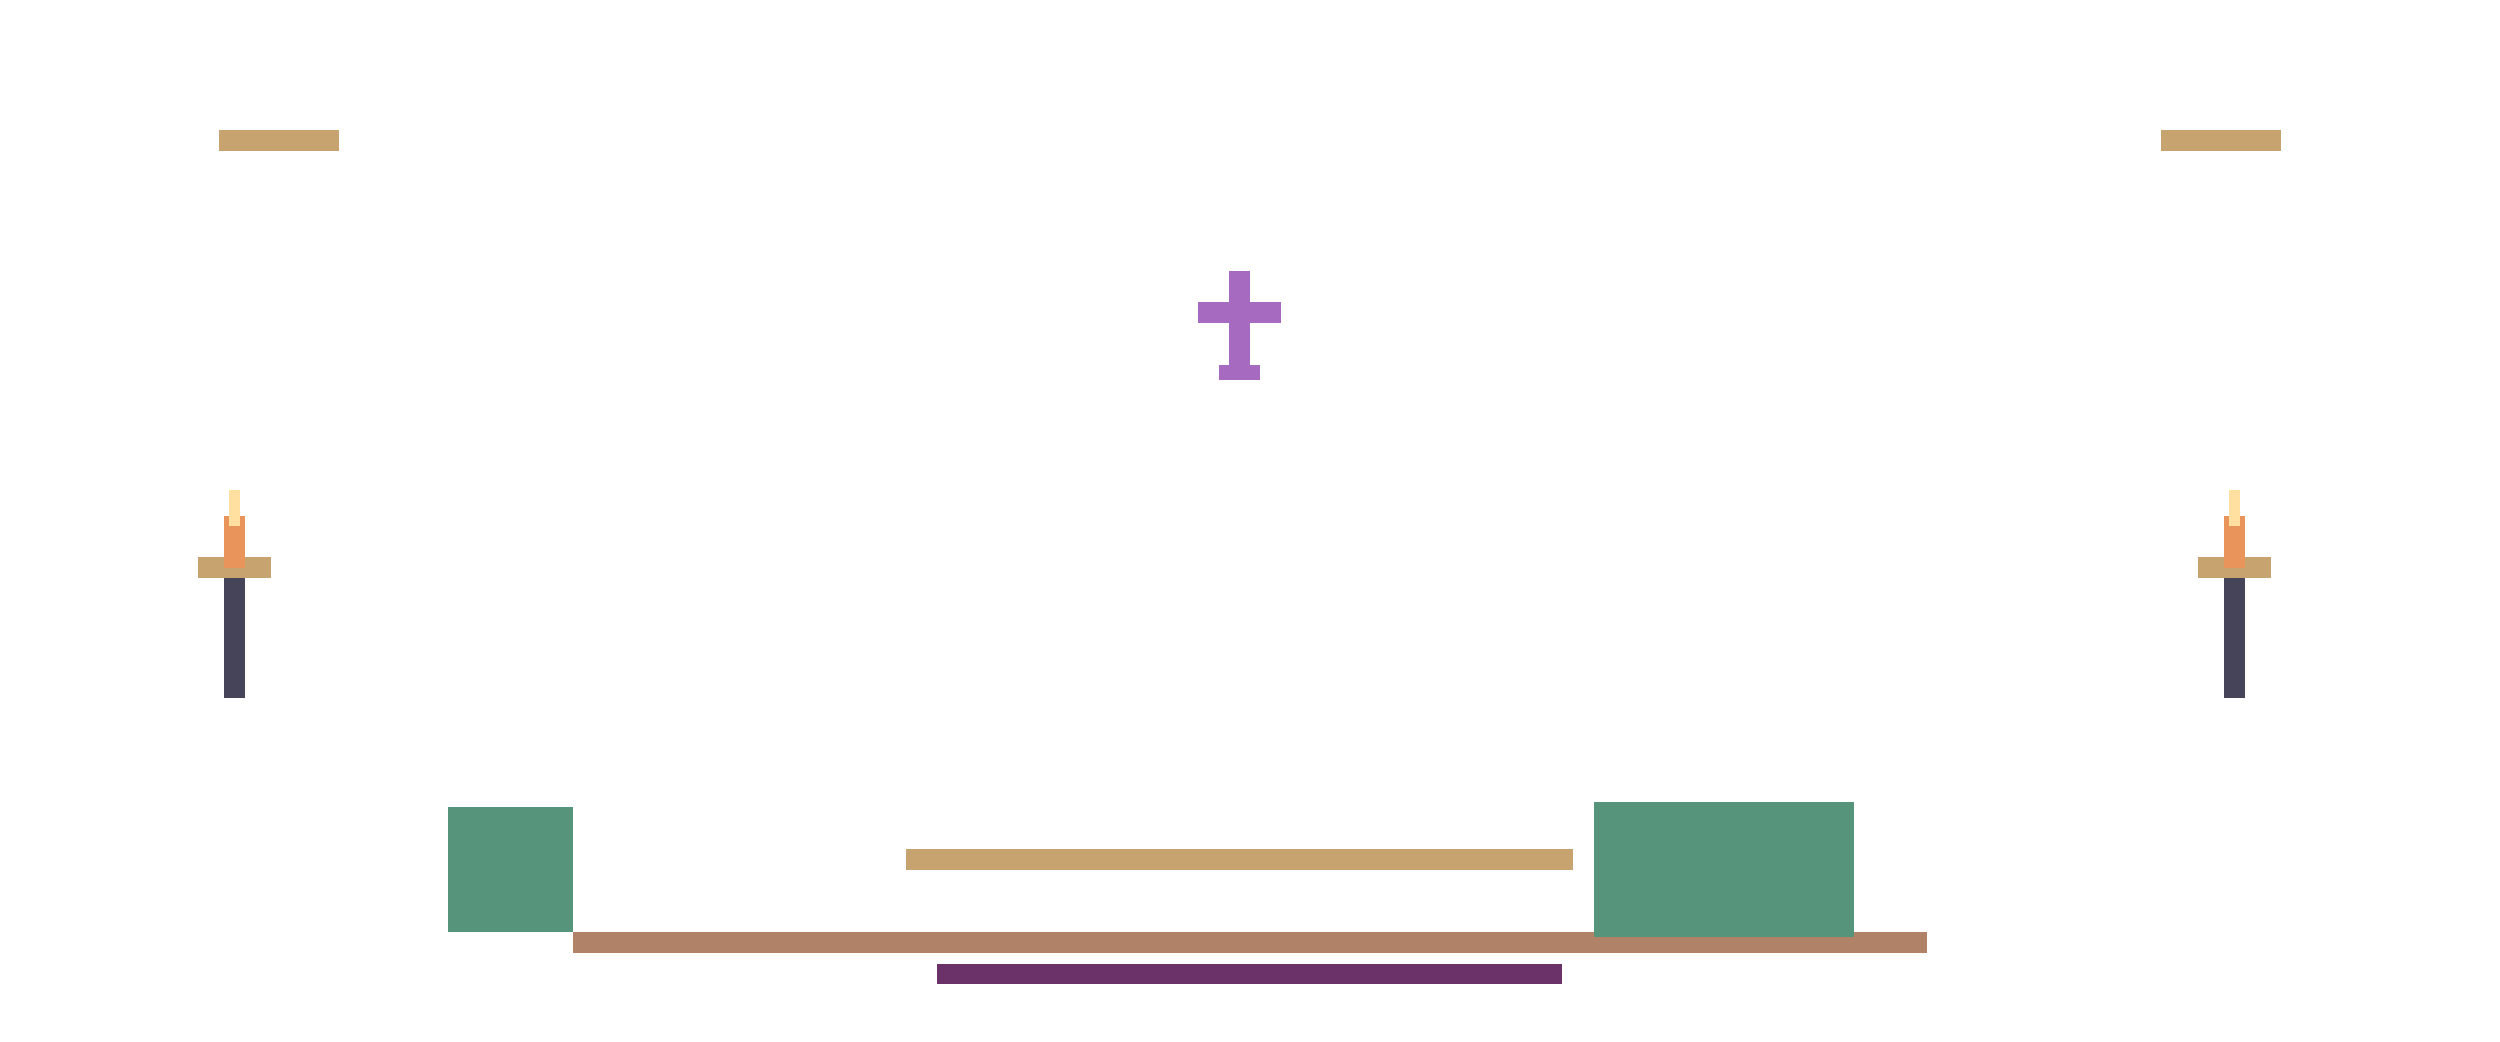
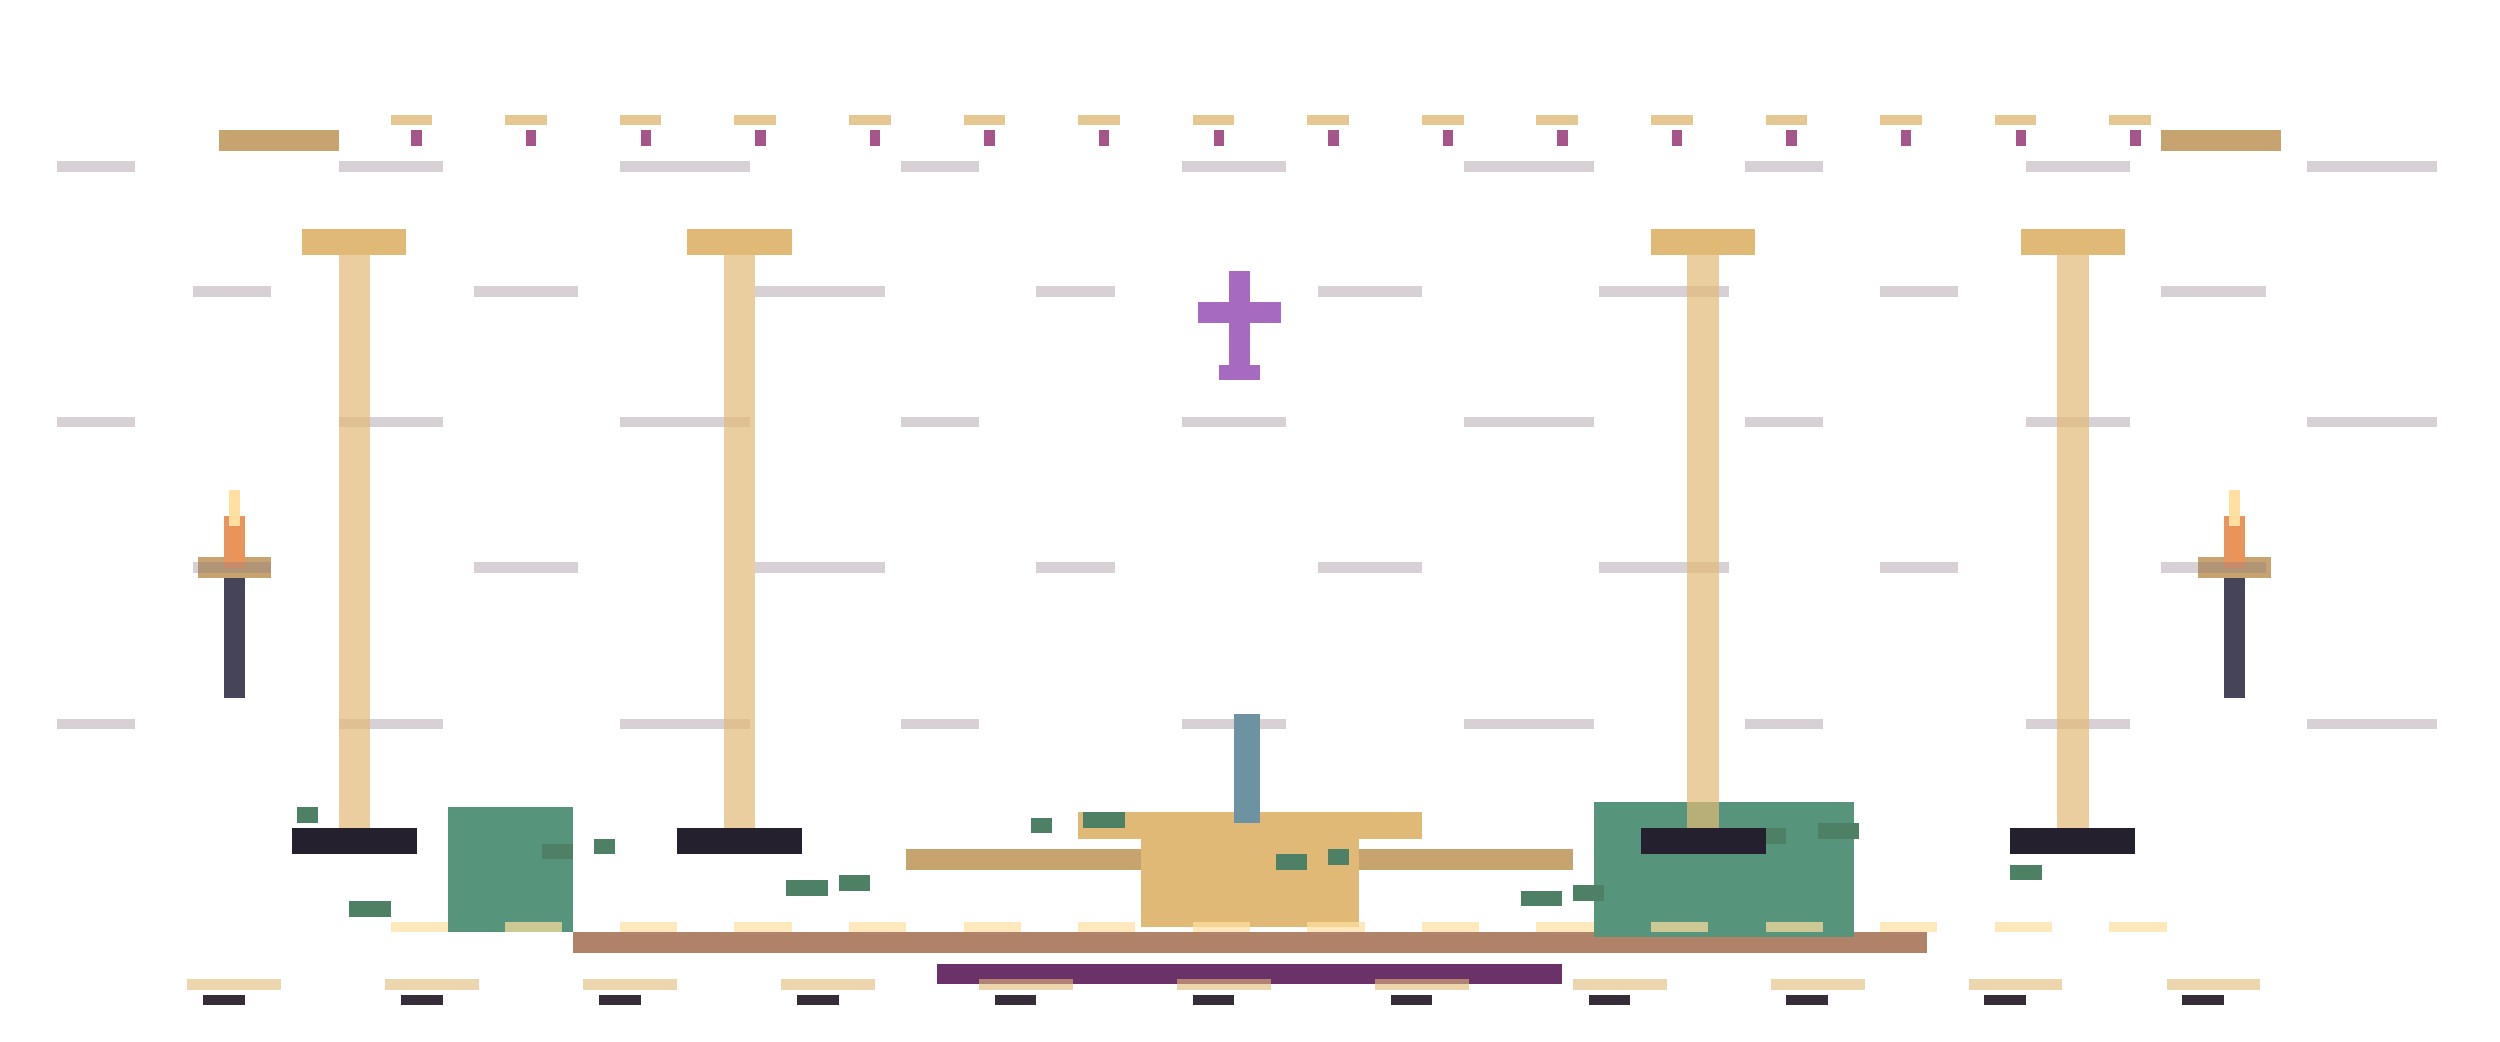
<svg xmlns="http://www.w3.org/2000/svg" viewBox="0 0 480 200" shape-rendering="crispEdges">
  <path d="M42 25h23v4H42zM415 25h23v4h-23z" fill="#c7a46f" />
  <rect x="110" y="179" width="260" height="4" fill="#b08267" />
  <rect x="180" y="185" width="120" height="4" fill="#6b326a" />
  <path d="M86 155h24v24H86zM306 154h50v26h-50z" fill="#56947b" />
  <rect x="174" y="163" width="128" height="4" fill="#c7a46f" />
  <rect x="236" y="52" width="4" height="18" fill="#a66bc0" />
  <rect x="230" y="58" width="16" height="4" fill="#a66bc0" />
  <rect x="234" y="70" width="8" height="3" fill="#a66bc0" />
  <rect x="43" y="107" width="4" height="27" fill="#454459" />
  <rect x="38" y="107" width="14" height="4" fill="#c7a46f" />
  <rect x="43" y="99" width="4" height="10" fill="#e9945b" />
  <rect x="44" y="94" width="2" height="7" fill="#ffe0a0" />
  <rect x="427" y="107" width="4" height="27" fill="#454459" />
  <rect x="422" y="107" width="14" height="4" fill="#c7a46f" />
  <rect x="427" y="99" width="4" height="10" fill="#e9945b" />
  <rect x="428" y="94" width="2" height="7" fill="#ffe0a0" />
+   <rect x="11" y="31" width="15" height="2" fill="#8b7583" opacity=".34" />
+   <rect x="65" y="31" width="20" height="2" fill="#8b7583" opacity=".34" />
+   <rect x="119" y="31" width="25" height="2" fill="#8b7583" opacity=".34" />
+   <rect x="173" y="31" width="15" height="2" fill="#8b7583" opacity=".34" />
+   <rect x="227" y="31" width="20" height="2" fill="#8b7583" opacity=".34" />
+   <rect x="281" y="31" width="25" height="2" fill="#8b7583" opacity=".34" />
+   <rect x="335" y="31" width="15" height="2" fill="#8b7583" opacity=".34" />
+   <rect x="389" y="31" width="20" height="2" fill="#8b7583" opacity=".34" />
+   <rect x="443" y="31" width="25" height="2" fill="#8b7583" opacity=".34" />
+   <rect x="37" y="55" width="15" height="2" fill="#8b7583" opacity=".34" />
+   <rect x="91" y="55" width="20" height="2" fill="#8b7583" opacity=".34" />
+   <rect x="145" y="55" width="25" height="2" fill="#8b7583" opacity=".34" />
+   <rect x="199" y="55" width="15" height="2" fill="#8b7583" opacity=".34" />
+   <rect x="253" y="55" width="20" height="2" fill="#8b7583" opacity=".34" />
+   <rect x="307" y="55" width="25" height="2" fill="#8b7583" opacity=".34" />
+   <rect x="361" y="55" width="15" height="2" fill="#8b7583" opacity=".34" />
+   <rect x="415" y="55" width="20" height="2" fill="#8b7583" opacity=".34" />
+   <rect x="11" y="80" width="15" height="2" fill="#8b7583" opacity=".34" />
+   <rect x="65" y="80" width="20" height="2" fill="#8b7583" opacity=".34" />
+   <rect x="119" y="80" width="25" height="2" fill="#8b7583" opacity=".34" />
+   <rect x="173" y="80" width="15" height="2" fill="#8b7583" opacity=".34" />
+   <rect x="227" y="80" width="20" height="2" fill="#8b7583" opacity=".34" />
+   <rect x="281" y="80" width="25" height="2" fill="#8b7583" opacity=".34" />
+   <rect x="335" y="80" width="15" height="2" fill="#8b7583" opacity=".34" />
+   <rect x="389" y="80" width="20" height="2" fill="#8b7583" opacity=".34" />
+   <rect x="443" y="80" width="25" height="2" fill="#8b7583" opacity=".34" />
+   <rect x="37" y="108" width="15" height="2" fill="#8b7583" opacity=".34" />
+   <rect x="91" y="108" width="20" height="2" fill="#8b7583" opacity=".34" />
+   <rect x="145" y="108" width="25" height="2" fill="#8b7583" opacity=".34" />
+   <rect x="199" y="108" width="15" height="2" fill="#8b7583" opacity=".34" />
+   <rect x="253" y="108" width="20" height="2" fill="#8b7583" opacity=".34" />
+   <rect x="307" y="108" width="25" height="2" fill="#8b7583" opacity=".34" />
+   <rect x="361" y="108" width="15" height="2" fill="#8b7583" opacity=".34" />
+   <rect x="415" y="108" width="20" height="2" fill="#8b7583" opacity=".34" />
+   <rect x="11" y="138" width="15" height="2" fill="#8b7583" opacity=".34" />
+   <rect x="65" y="138" width="20" height="2" fill="#8b7583" opacity=".34" />
+   <rect x="119" y="138" width="25" height="2" fill="#8b7583" opacity=".34" />
+   <rect x="173" y="138" width="15" height="2" fill="#8b7583" opacity=".34" />
+   <rect x="227" y="138" width="20" height="2" fill="#8b7583" opacity=".34" />
+   <rect x="281" y="138" width="25" height="2" fill="#8b7583" opacity=".34" />
+   <rect x="335" y="138" width="15" height="2" fill="#8b7583" opacity=".34" />
+   <rect x="389" y="138" width="20" height="2" fill="#8b7583" opacity=".34" />
+   <rect x="443" y="138" width="25" height="2" fill="#8b7583" opacity=".34" />
+   <rect x="36" y="188" width="18" height="2" fill="#e1b976" opacity=".6" />
+   <rect x="39" y="191" width="8" height="2" fill="#372c39" />
+   <rect x="74" y="188" width="18" height="2" fill="#e1b976" opacity=".6" />
+   <rect x="77" y="191" width="8" height="2" fill="#372c39" />
+   <rect x="112" y="188" width="18" height="2" fill="#e1b976" opacity=".6" />
+   <rect x="115" y="191" width="8" height="2" fill="#372c39" />
+   <rect x="150" y="188" width="18" height="2" fill="#e1b976" opacity=".6" />
+   <rect x="153" y="191" width="8" height="2" fill="#372c39" />
+   <rect x="188" y="188" width="18" height="2" fill="#e1b976" opacity=".6" />
+   <rect x="191" y="191" width="8" height="2" fill="#372c39" />
+   <rect x="226" y="188" width="18" height="2" fill="#e1b976" opacity=".6" />
+   <rect x="229" y="191" width="8" height="2" fill="#372c39" />
+   <rect x="264" y="188" width="18" height="2" fill="#e1b976" opacity=".6" />
+   <rect x="267" y="191" width="8" height="2" fill="#372c39" />
+   <rect x="302" y="188" width="18" height="2" fill="#e1b976" opacity=".6" />
+   <rect x="305" y="191" width="8" height="2" fill="#372c39" />
+   <rect x="340" y="188" width="18" height="2" fill="#e1b976" opacity=".6" />
+   <rect x="343" y="191" width="8" height="2" fill="#372c39" />
+   <rect x="378" y="188" width="18" height="2" fill="#e1b976" opacity=".6" />
+   <rect x="381" y="191" width="8" height="2" fill="#372c39" />
+   <rect x="416" y="188" width="18" height="2" fill="#e1b976" opacity=".6" />
+   <rect x="419" y="191" width="8" height="2" fill="#372c39" />
+   <rect x="65" y="47" width="6" height="113" fill="#e1b976" opacity=".7" />
+   <rect x="58" y="44" width="20" height="5" fill="#e1b976" />
+   <rect x="56" y="159" width="24" height="5" fill="#24202d" />
+   <rect x="139" y="47" width="6" height="113" fill="#e1b976" opacity=".7" />
+   <rect x="132" y="44" width="20" height="5" fill="#e1b976" />
+   <rect x="130" y="159" width="24" height="5" fill="#24202d" />
+   <rect x="324" y="47" width="6" height="113" fill="#e1b976" opacity=".7" />
+   <rect x="317" y="44" width="20" height="5" fill="#e1b976" />
+   <rect x="315" y="159" width="24" height="5" fill="#24202d" />
+   <rect x="395" y="47" width="6" height="113" fill="#e1b976" opacity=".7" />
+   <rect x="388" y="44" width="20" height="5" fill="#e1b976" />
+   <rect x="386" y="159" width="24" height="5" fill="#24202d" />
+   <path d="M207 156h66v5h-66zM219 161h42v17h-42z" fill="#e1b976" />
+   <rect x="237" y="137" width="5" height="21" fill="#6d93a3" />
+   <rect x="57" y="155" width="4" height="3" fill="#4d8065" />
+   <rect x="104" y="162" width="6" height="3" fill="#4d8065" />
+   <rect x="151" y="169" width="8" height="3" fill="#4d8065" />
+   <rect x="198" y="157" width="4" height="3" fill="#4d8065" />
+   <rect x="245" y="164" width="6" height="3" fill="#4d8065" />
+   <rect x="292" y="171" width="8" height="3" fill="#4d8065" />
+   <rect x="339" y="159" width="4" height="3" fill="#4d8065" />
+   <rect x="386" y="166" width="6" height="3" fill="#4d8065" />
+   <rect x="67" y="173" width="8" height="3" fill="#4d8065" />
+   <rect x="114" y="161" width="4" height="3" fill="#4d8065" />
+   <rect x="161" y="168" width="6" height="3" fill="#4d8065" />
+   <rect x="208" y="156" width="8" height="3" fill="#4d8065" />
+   <rect x="255" y="163" width="4" height="3" fill="#4d8065" />
+   <rect x="302" y="170" width="6" height="3" fill="#4d8065" />
+   <rect x="349" y="158" width="8" height="3" fill="#4d8065" />
+   <rect x="75" y="22" width="8" height="2" fill="#e1b976" opacity=".8" />
+   <rect x="79" y="25" width="2" height="3" fill="#a6558a" />
+   <rect x="75" y="177" width="11" height="2" fill="#ffe0a0" opacity=".7" />
+   <rect x="97" y="22" width="8" height="2" fill="#e1b976" opacity=".8" />
+   <rect x="101" y="25" width="2" height="3" fill="#a6558a" />
+   <rect x="97" y="177" width="11" height="2" fill="#ffe0a0" opacity=".7" />
+   <rect x="119" y="22" width="8" height="2" fill="#e1b976" opacity=".8" />
+   <rect x="123" y="25" width="2" height="3" fill="#a6558a" />
+   <rect x="119" y="177" width="11" height="2" fill="#ffe0a0" opacity=".7" />
+   <rect x="141" y="22" width="8" height="2" fill="#e1b976" opacity=".8" />
+   <rect x="145" y="25" width="2" height="3" fill="#a6558a" />
+   <rect x="141" y="177" width="11" height="2" fill="#ffe0a0" opacity=".7" />
+   <rect x="163" y="22" width="8" height="2" fill="#e1b976" opacity=".8" />
+   <rect x="167" y="25" width="2" height="3" fill="#a6558a" />
+   <rect x="163" y="177" width="11" height="2" fill="#ffe0a0" opacity=".7" />
+   <rect x="185" y="22" width="8" height="2" fill="#e1b976" opacity=".8" />
+   <rect x="189" y="25" width="2" height="3" fill="#a6558a" />
+   <rect x="185" y="177" width="11" height="2" fill="#ffe0a0" opacity=".7" />
+   <rect x="207" y="22" width="8" height="2" fill="#e1b976" opacity=".8" />
+   <rect x="211" y="25" width="2" height="3" fill="#a6558a" />
+   <rect x="207" y="177" width="11" height="2" fill="#ffe0a0" opacity=".7" />
+   <rect x="229" y="22" width="8" height="2" fill="#e1b976" opacity=".8" />
+   <rect x="233" y="25" width="2" height="3" fill="#a6558a" />
+   <rect x="229" y="177" width="11" height="2" fill="#ffe0a0" opacity=".7" />
+   <rect x="251" y="22" width="8" height="2" fill="#e1b976" opacity=".8" />
+   <rect x="255" y="25" width="2" height="3" fill="#a6558a" />
+   <rect x="251" y="177" width="11" height="2" fill="#ffe0a0" opacity=".7" />
+   <rect x="273" y="22" width="8" height="2" fill="#e1b976" opacity=".8" />
+   <rect x="277" y="25" width="2" height="3" fill="#a6558a" />
+   <rect x="273" y="177" width="11" height="2" fill="#ffe0a0" opacity=".7" />
+   <rect x="295" y="22" width="8" height="2" fill="#e1b976" opacity=".8" />
+   <rect x="299" y="25" width="2" height="3" fill="#a6558a" />
+   <rect x="295" y="177" width="11" height="2" fill="#ffe0a0" opacity=".7" />
+   <rect x="317" y="22" width="8" height="2" fill="#e1b976" opacity=".8" />
+   <rect x="321" y="25" width="2" height="3" fill="#a6558a" />
+   <rect x="317" y="177" width="11" height="2" fill="#ffe0a0" opacity=".7" />
+   <rect x="339" y="22" width="8" height="2" fill="#e1b976" opacity=".8" />
+   <rect x="343" y="25" width="2" height="3" fill="#a6558a" />
+   <rect x="339" y="177" width="11" height="2" fill="#ffe0a0" opacity=".7" />
+   <rect x="361" y="22" width="8" height="2" fill="#e1b976" opacity=".8" />
+   <rect x="365" y="25" width="2" height="3" fill="#a6558a" />
+   <rect x="361" y="177" width="11" height="2" fill="#ffe0a0" opacity=".7" />
+   <rect x="383" y="22" width="8" height="2" fill="#e1b976" opacity=".8" />
+   <rect x="387" y="25" width="2" height="3" fill="#a6558a" />
+   <rect x="383" y="177" width="11" height="2" fill="#ffe0a0" opacity=".7" />
+   <rect x="405" y="22" width="8" height="2" fill="#e1b976" opacity=".8" />
+   <rect x="409" y="25" width="2" height="3" fill="#a6558a" />
+   <rect x="405" y="177" width="11" height="2" fill="#ffe0a0" opacity=".7" />
</svg>
